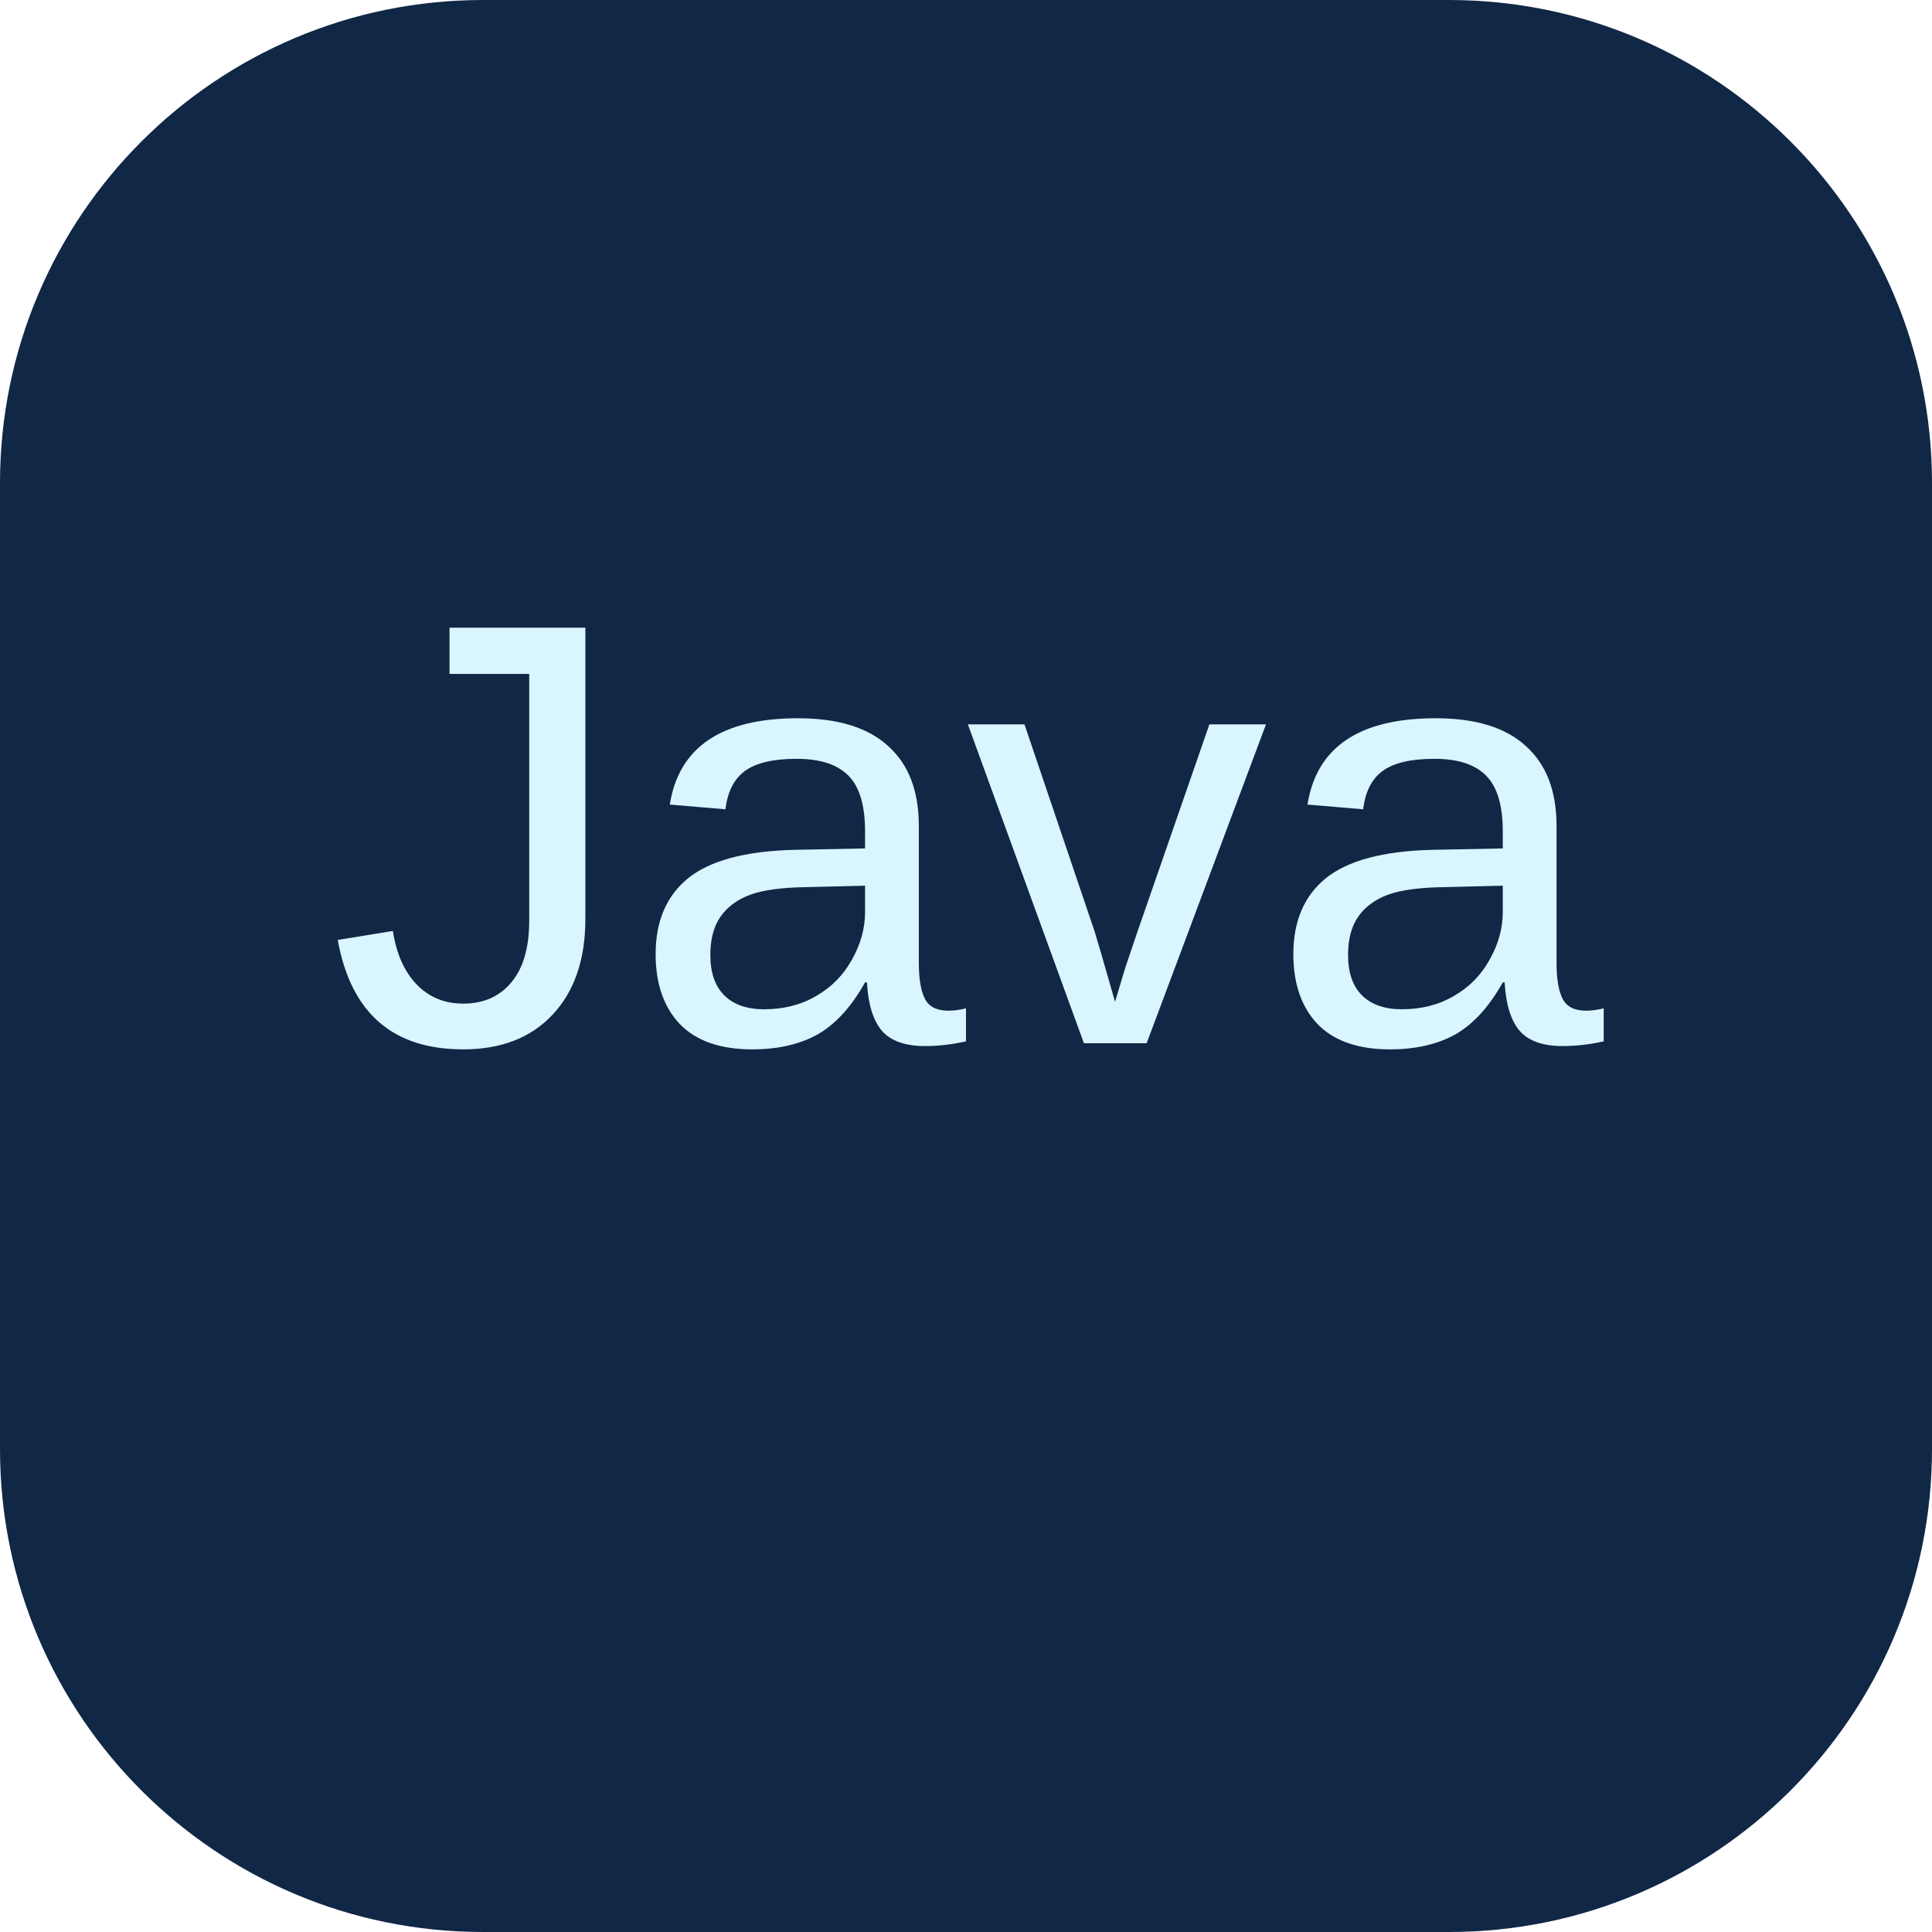
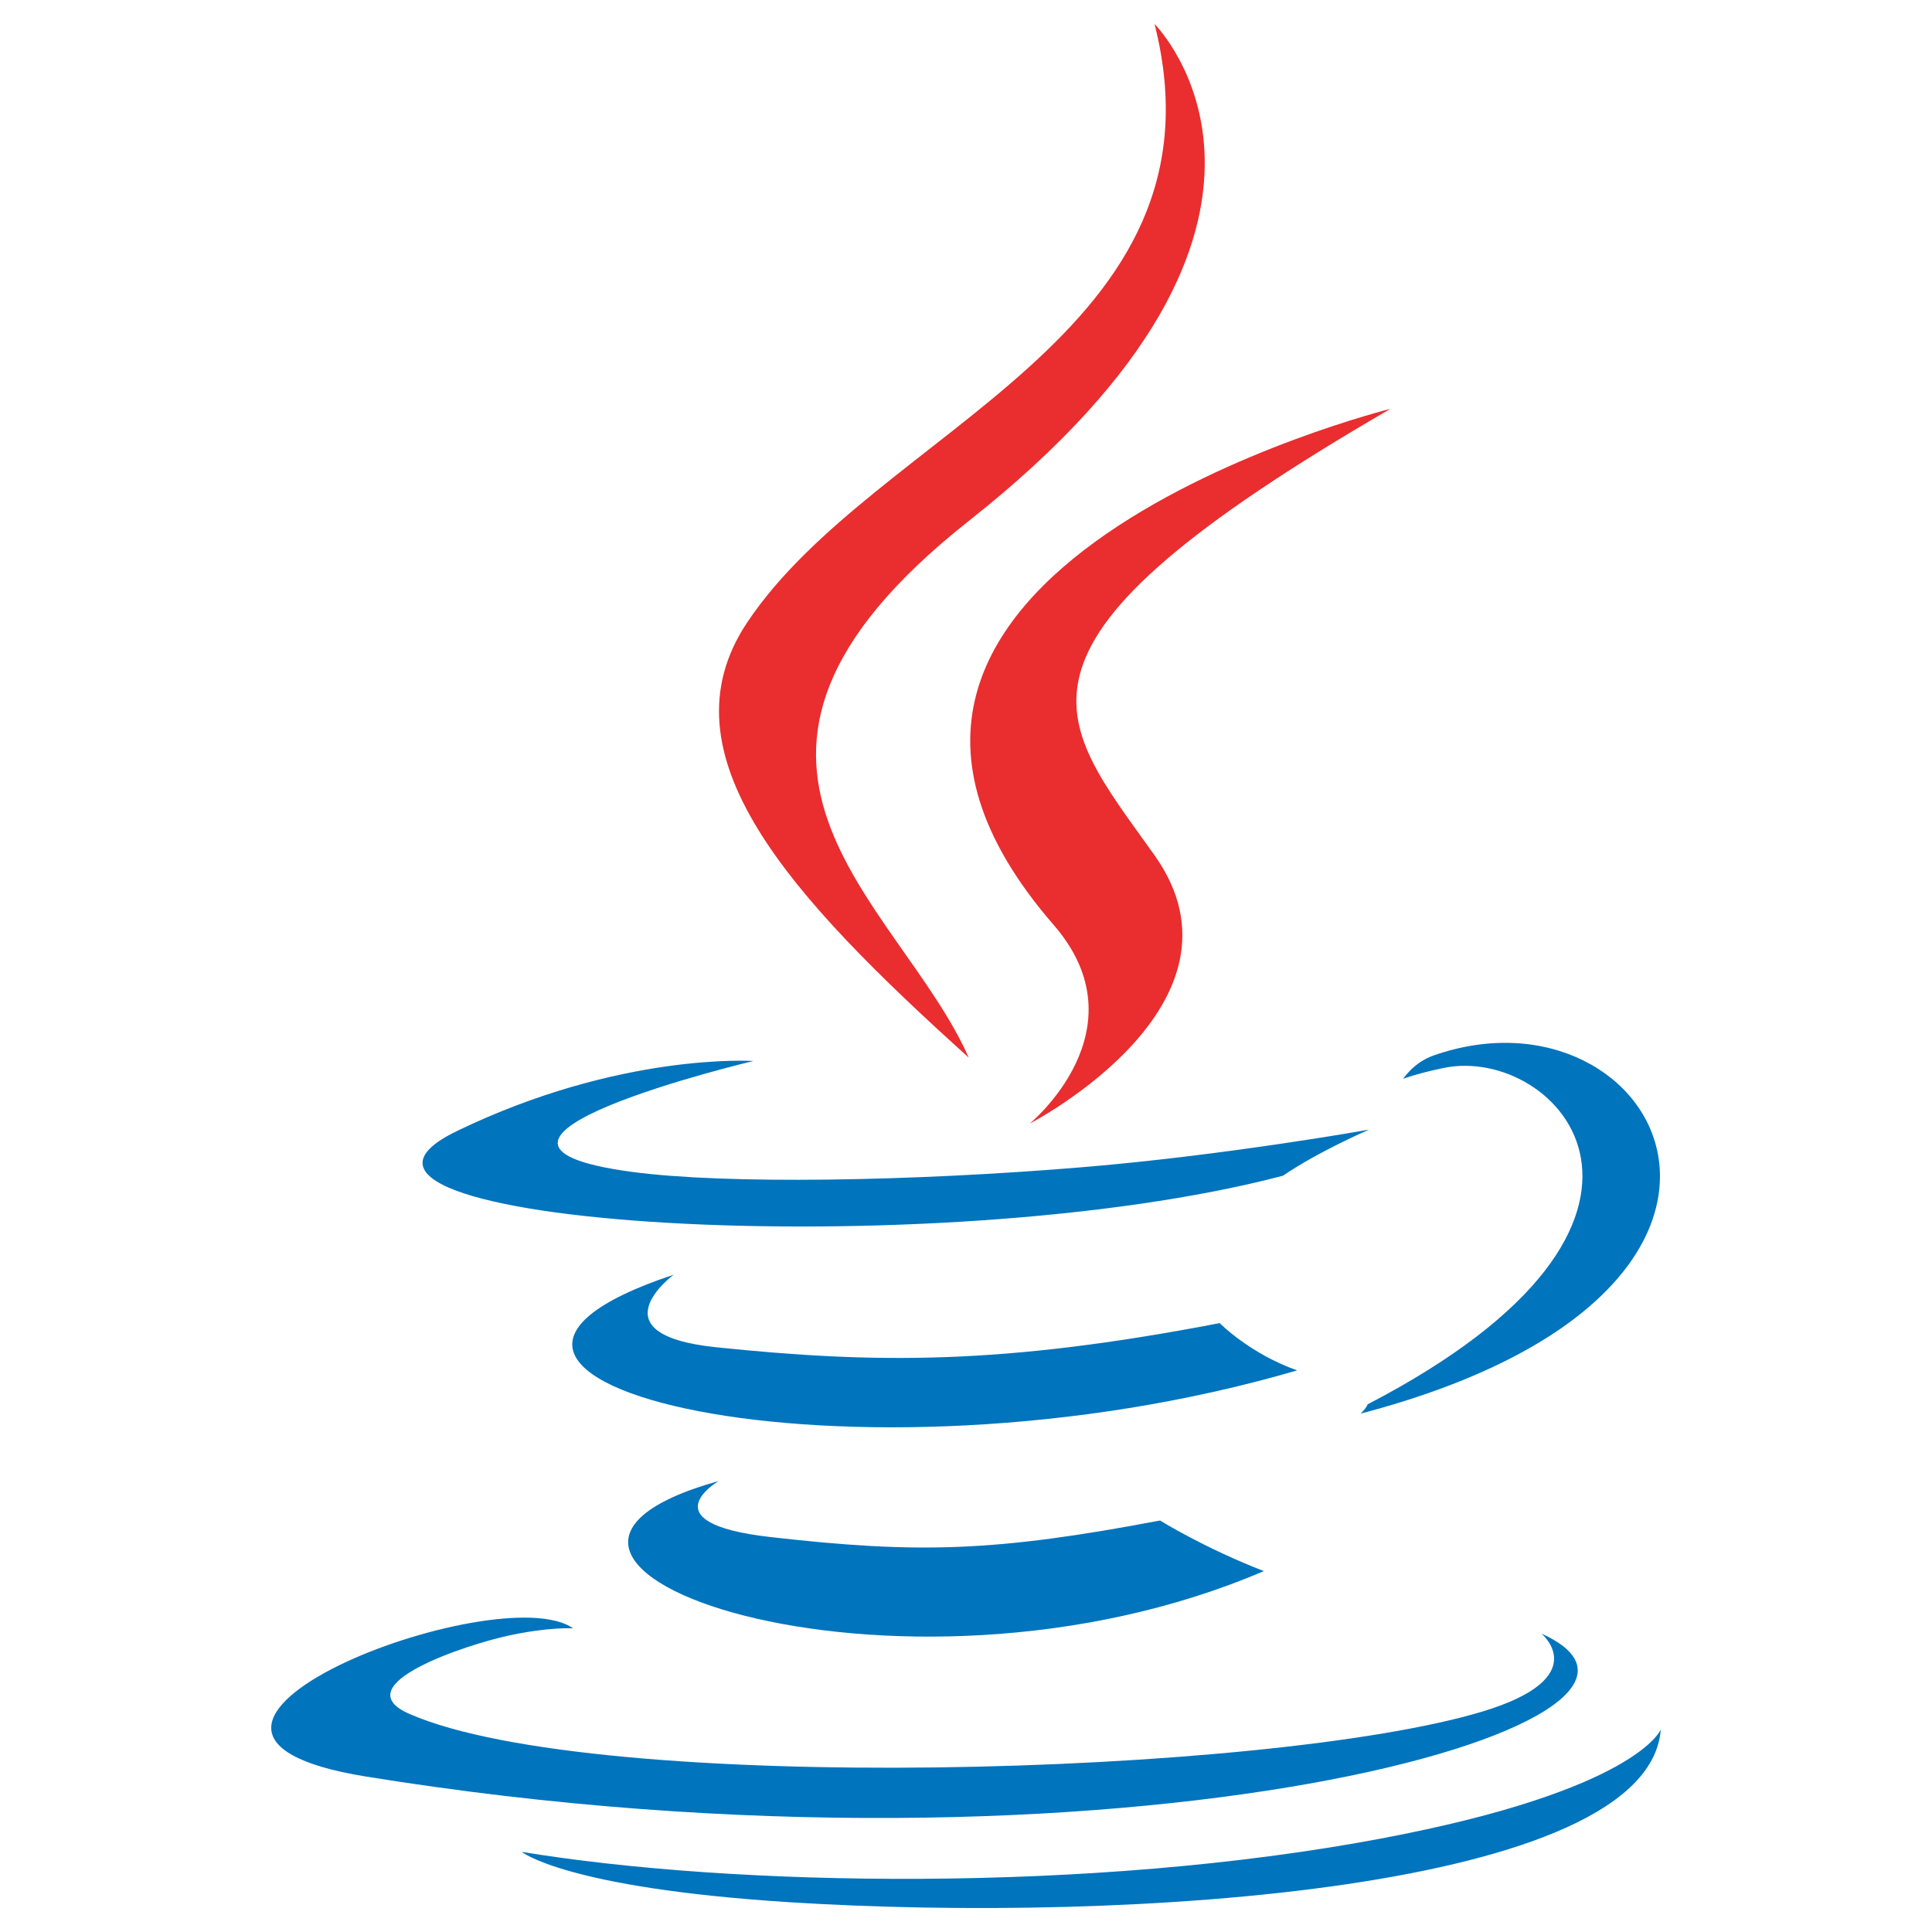
- <svg xmlns="http://www.w3.org/2000/svg" viewBox="0 0 64 64" role="img" aria-label="Java placeholder">
-   <rect width="64" height="64" rx="16" fill="#102746" />
-   <text x="50%" y="54%" text-anchor="middle" font-size="20" font-family="Arial, sans-serif" fill="#d9f5ff">Java</text>
+ <svg xmlns="http://www.w3.org/2000/svg" viewBox="0 0 128 128">
+   <path fill="#0074BD" d="M47.617 98.12s-4.767 2.774 3.397 3.71c9.892 1.13 14.947.968 25.845-1.092 0 0 2.871 1.795 6.873 3.351-24.439 10.47-55.308-.607-36.115-5.969zm-2.988-13.665s-5.348 3.959 2.823 4.805c10.567 1.091 18.91 1.18 33.354-1.6 0 0 1.993 2.025 5.132 3.131-29.542 8.64-62.446.68-41.309-6.336z" />
+   <path fill="#EA2D2E" d="M69.802 61.271c6.025 6.935-1.58 13.17-1.58 13.17s15.289-7.891 8.269-17.777c-6.559-9.215-11.587-13.792 15.635-29.58 0 .001-42.731 10.67-22.324 34.187z" />
+   <path fill="#0074BD" d="M102.123 108.229s3.529 2.91-3.888 5.159c-14.102 4.272-58.706 5.56-71.094.171-4.451-1.938 3.899-4.625 6.526-5.192 2.739-.593 4.303-.485 4.303-.485-4.953-3.487-32.013 6.85-13.743 9.815 49.821 8.076 90.817-3.637 77.896-9.468zM49.912 70.294s-22.686 5.389-8.033 7.348c6.188.828 18.518.638 30.011-.326 9.39-.789 18.813-2.474 18.813-2.474s-3.308 1.419-5.704 3.053c-23.042 6.061-67.544 3.238-54.731-2.958 10.832-5.239 19.644-4.643 19.644-4.643zm40.697 22.747c23.421-12.167 12.591-23.86 5.032-22.285-1.848.385-2.677.72-2.677.72s.688-1.079 2-1.543c14.953-5.255 26.451 15.503-4.823 23.725 0-.002.359-.327.468-.617z" />
+   <path fill="#EA2D2E" d="M76.491 1.587S89.459 14.563 64.188 34.51c-20.266 16.006-4.621 25.13-.007 35.559-11.831-10.673-20.509-20.07-14.688-28.815C58.041 28.42 81.722 22.195 76.491 1.587z" />
+   <path fill="#0074BD" d="M52.214 126.021c22.476 1.437 57-.8 57.817-11.436 0 0-1.571 4.032-18.577 7.231-19.186 3.612-42.854 3.191-56.887.874 0 .001 2.875 2.381 17.647 3.331z" />
</svg>
